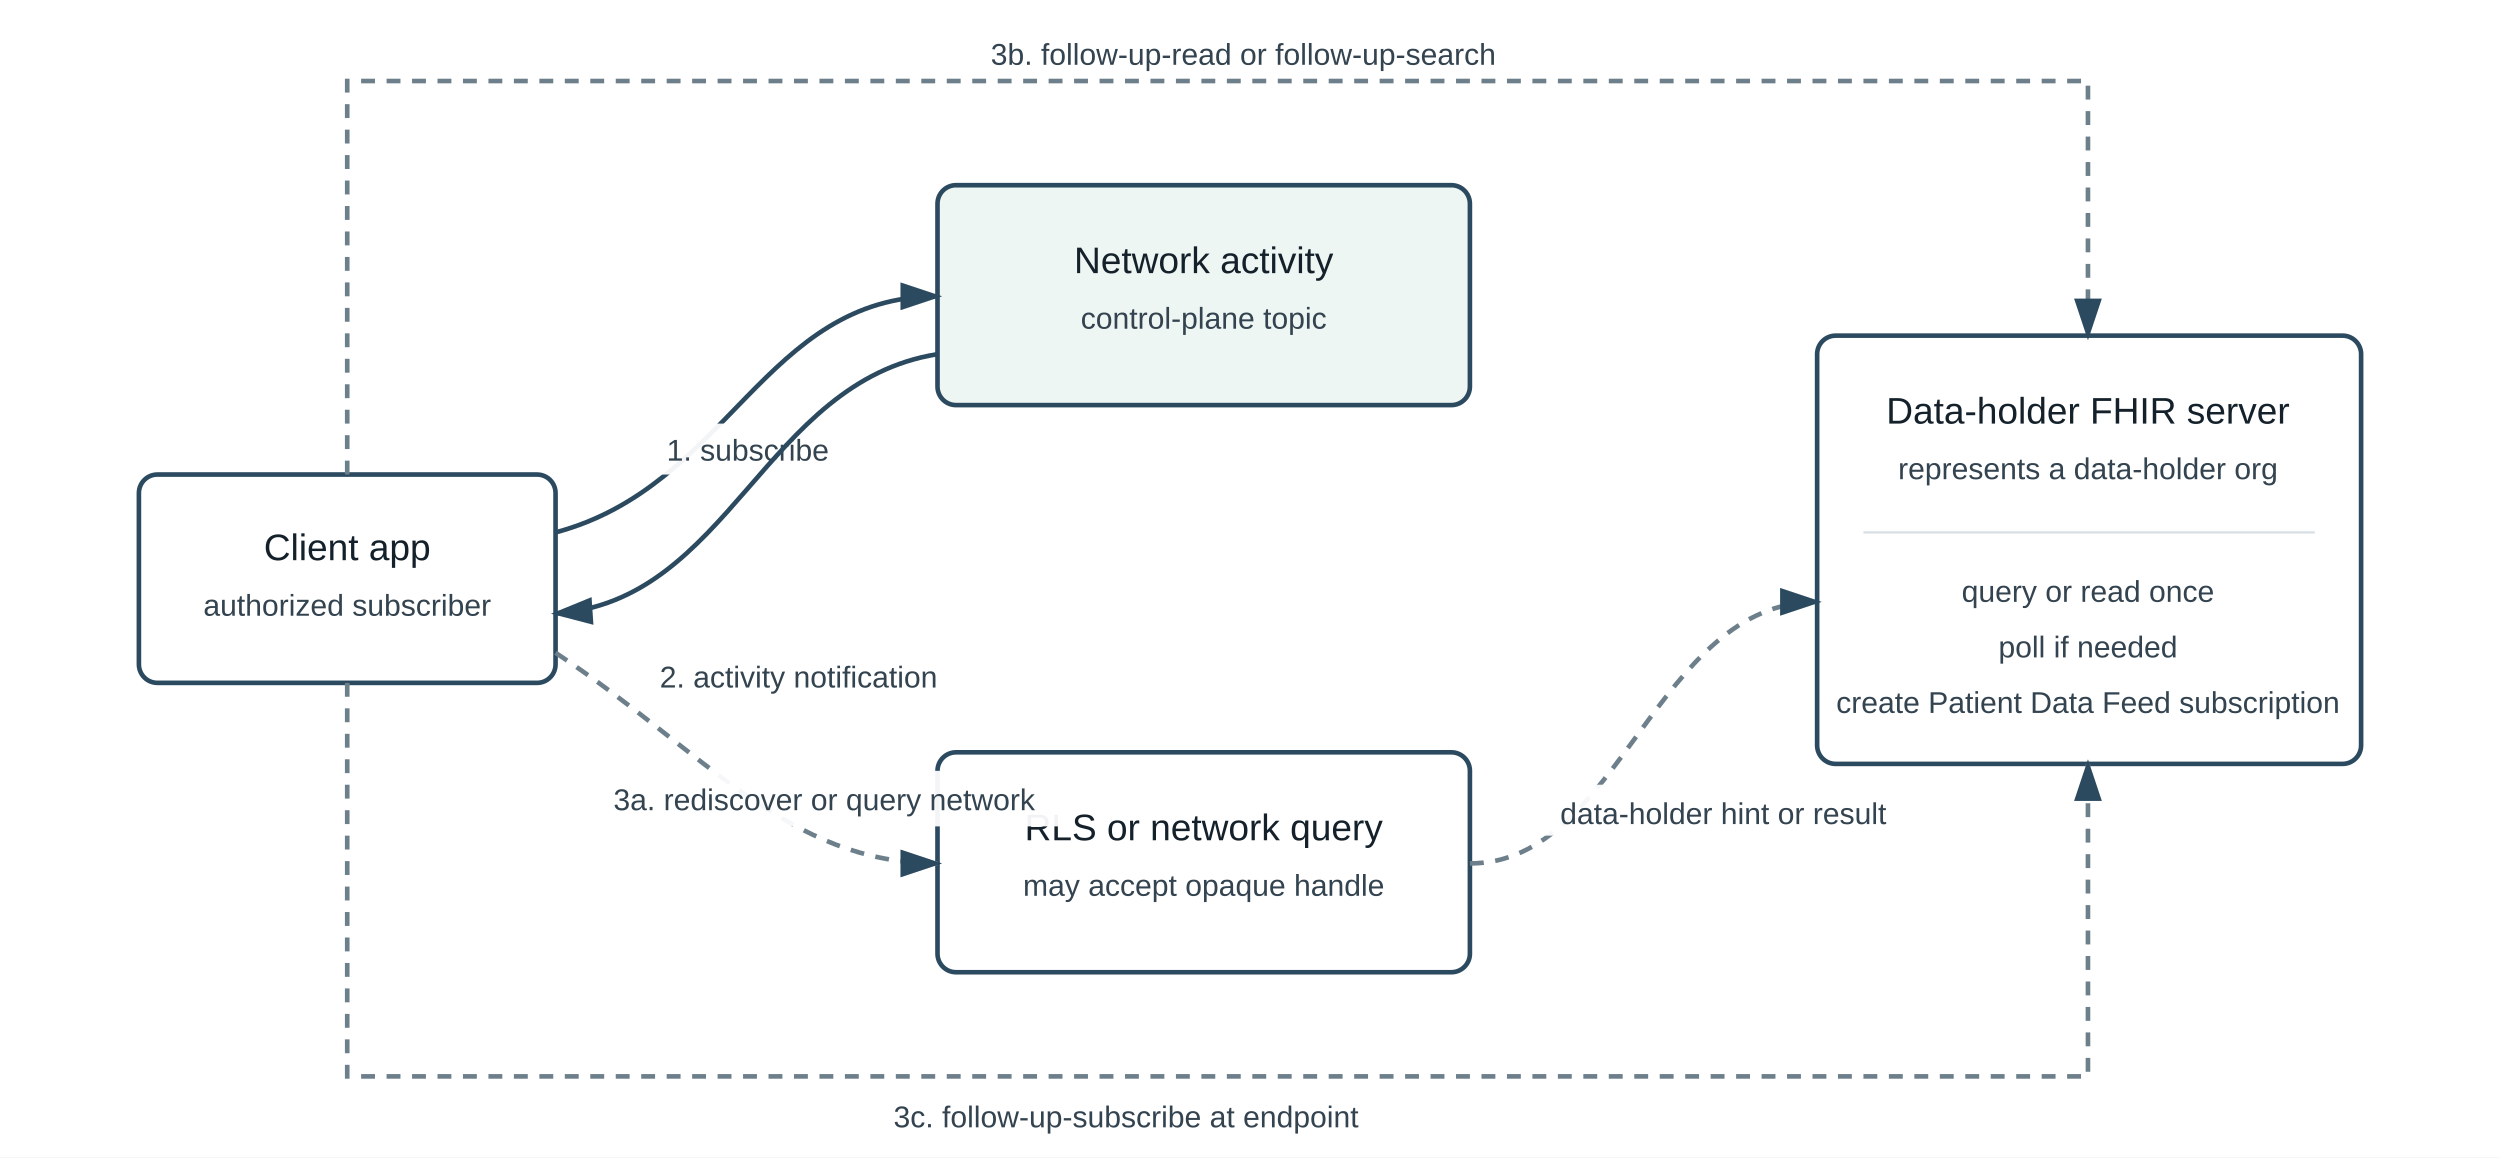
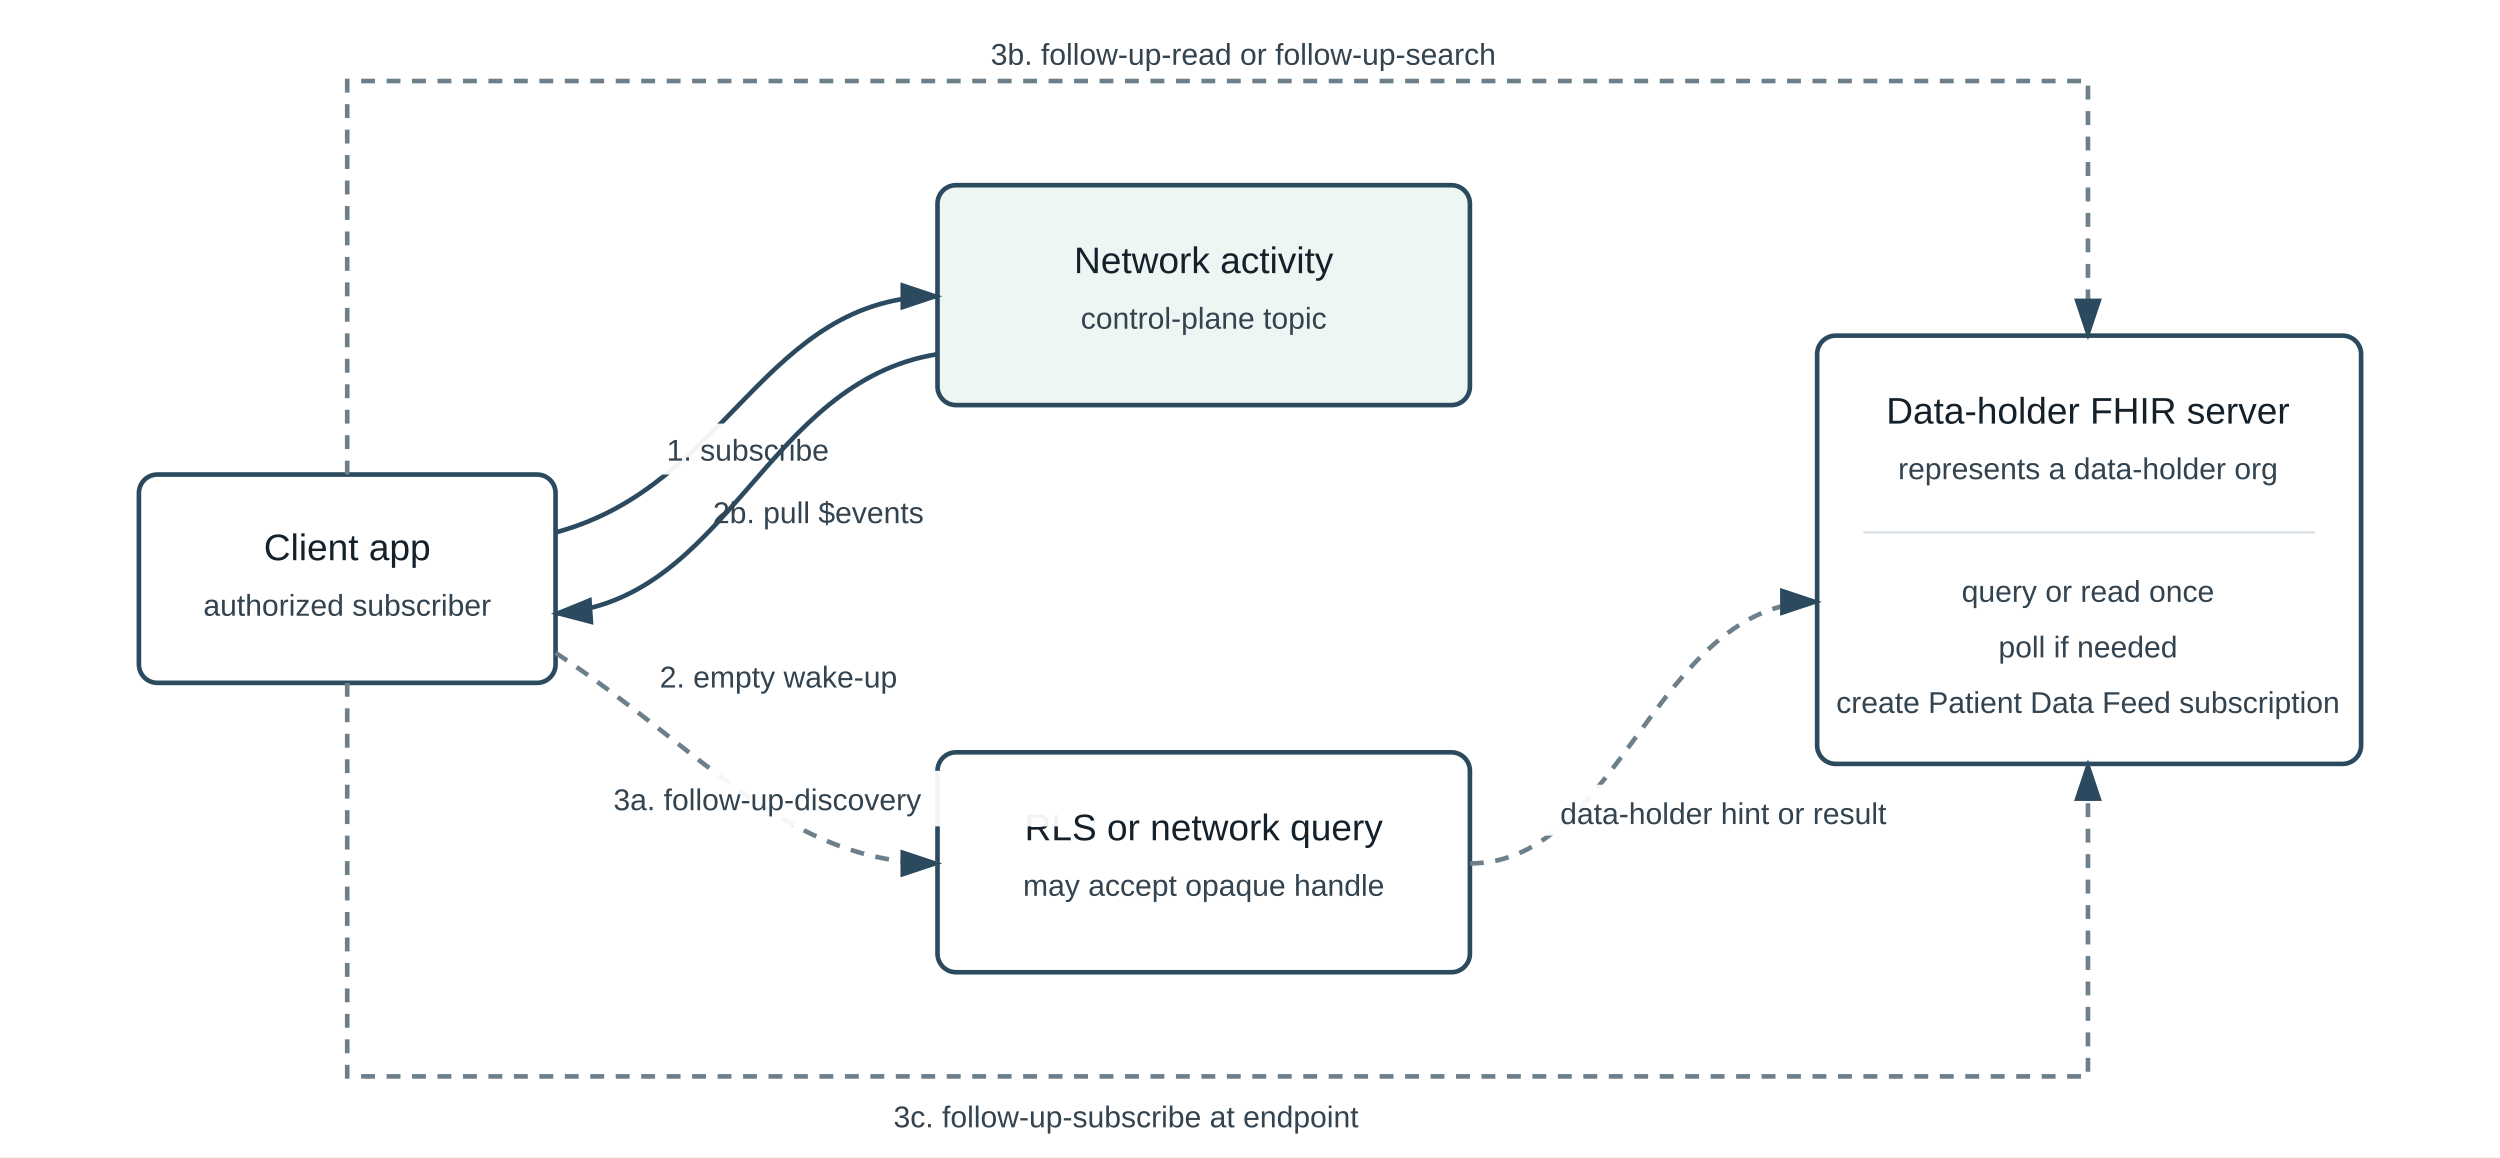
<svg xmlns="http://www.w3.org/2000/svg" width="1080" height="500" viewBox="0 0 1080 500" role="img" aria-labelledby="title desc">
  <defs>
    <marker id="arrow" markerWidth="10" markerHeight="10" refX="8" refY="3" orient="auto" markerUnits="strokeWidth">
      <path d="M0,0 L0,6 L9,3 z" fill="#2b4a5f" />
    </marker>
    <style>
      .box { fill: #ffffff; stroke: #2b4a5f; stroke-width: 2; rx: 8; }
      .soft { fill: #eef6f3; stroke: #2b4a5f; stroke-width: 2; rx: 8; }
      .label { font-family: Arial, sans-serif; font-size: 16px; fill: #14212b; }
      .small { font-family: Arial, sans-serif; font-size: 13px; fill: #33434f; }
      .tag-bg { fill: #ffffff; opacity: 0.94; }
      .line { stroke: #2b4a5f; stroke-width: 2; fill: none; marker-end: url(#arrow); }
      .dash { stroke: #6d7f8b; stroke-width: 2; fill: none; stroke-dasharray: 6 5; marker-end: url(#arrow); }
      .divider { stroke: #d8e0e5; stroke-width: 1; }
    </style>
  </defs>
  <rect width="1080" height="500" fill="#ffffff" />
  <rect x="60" y="205" width="180" height="90" class="box" />
  <text x="150" y="242" text-anchor="middle" class="label">Client app</text>
  <text x="150" y="266" text-anchor="middle" class="small">authorized subscriber</text>
  <rect x="405" y="80" width="230" height="95" class="soft" />
  <text x="520" y="118" text-anchor="middle" class="label">Network activity</text>
  <text x="520" y="142" text-anchor="middle" class="small">control-plane topic</text>
  <rect x="405" y="325" width="230" height="95" class="box" />
  <text x="520" y="363" text-anchor="middle" class="label">RLS or network query</text>
  <text x="520" y="387" text-anchor="middle" class="small">may accept opaque handle</text>
  <rect x="785" y="145" width="235" height="185" class="box" />
  <text x="902" y="183" text-anchor="middle" class="label">Data-holder FHIR server</text>
  <text x="902" y="207" text-anchor="middle" class="small">represents a data-holder org</text>
  <line x1="805" y1="230" x2="1000" y2="230" class="divider" />
  <text x="902" y="260" text-anchor="middle" class="small">query or read once</text>
  <text x="902" y="284" text-anchor="middle" class="small">poll if needed</text>
  <text x="902" y="308" text-anchor="middle" class="small">create Patient Data Feed subscription</text>
  <path d="M240 230 C315 210 330 128 405 128" class="line" />
  <rect x="278" y="183" width="92" height="22" class="tag-bg" />
  <text x="288" y="199" class="small">1. subscribe</text>
  <path d="M405 153 C330 165 315 260 240 265" class="line" />
  <rect x="276" y="281" width="152" height="22" class="tag-bg" />
-   <text x="285" y="297" class="small">2. activity notification</text>
+   <text x="285" y="297" class="small">2. empty wake-up</text>
+   <text x="308" y="226" class="small">2b. pull $events</text>
  <path d="M240 282 C305 325 340 373 405 373" class="dash" />
  <rect x="256" y="333" width="205" height="24" class="tag-bg" />
-   <text x="265" y="350" class="small">3a. rediscover or query network</text>
+   <text x="265" y="350" class="small">3a. follow-up-discovery</text>
  <path d="M635 373 C700 373 715 260 785 260" class="dash" />
  <rect x="666" y="339" width="142" height="22" class="tag-bg" />
  <text x="674" y="356" class="small">data-holder hint or result</text>
  <path d="M150 205 V35 H902 V145" class="dash" />
  <rect x="420" y="11" width="280" height="22" class="tag-bg" />
  <text x="428" y="28" class="small">3b. follow-up-read or follow-up-search</text>
  <path d="M150 295 V465 H902 V330" class="dash" />
  <rect x="378" y="470" width="304" height="22" class="tag-bg" />
  <text x="386" y="487" class="small">3c. follow-up-subscribe at endpoint</text>
</svg>
